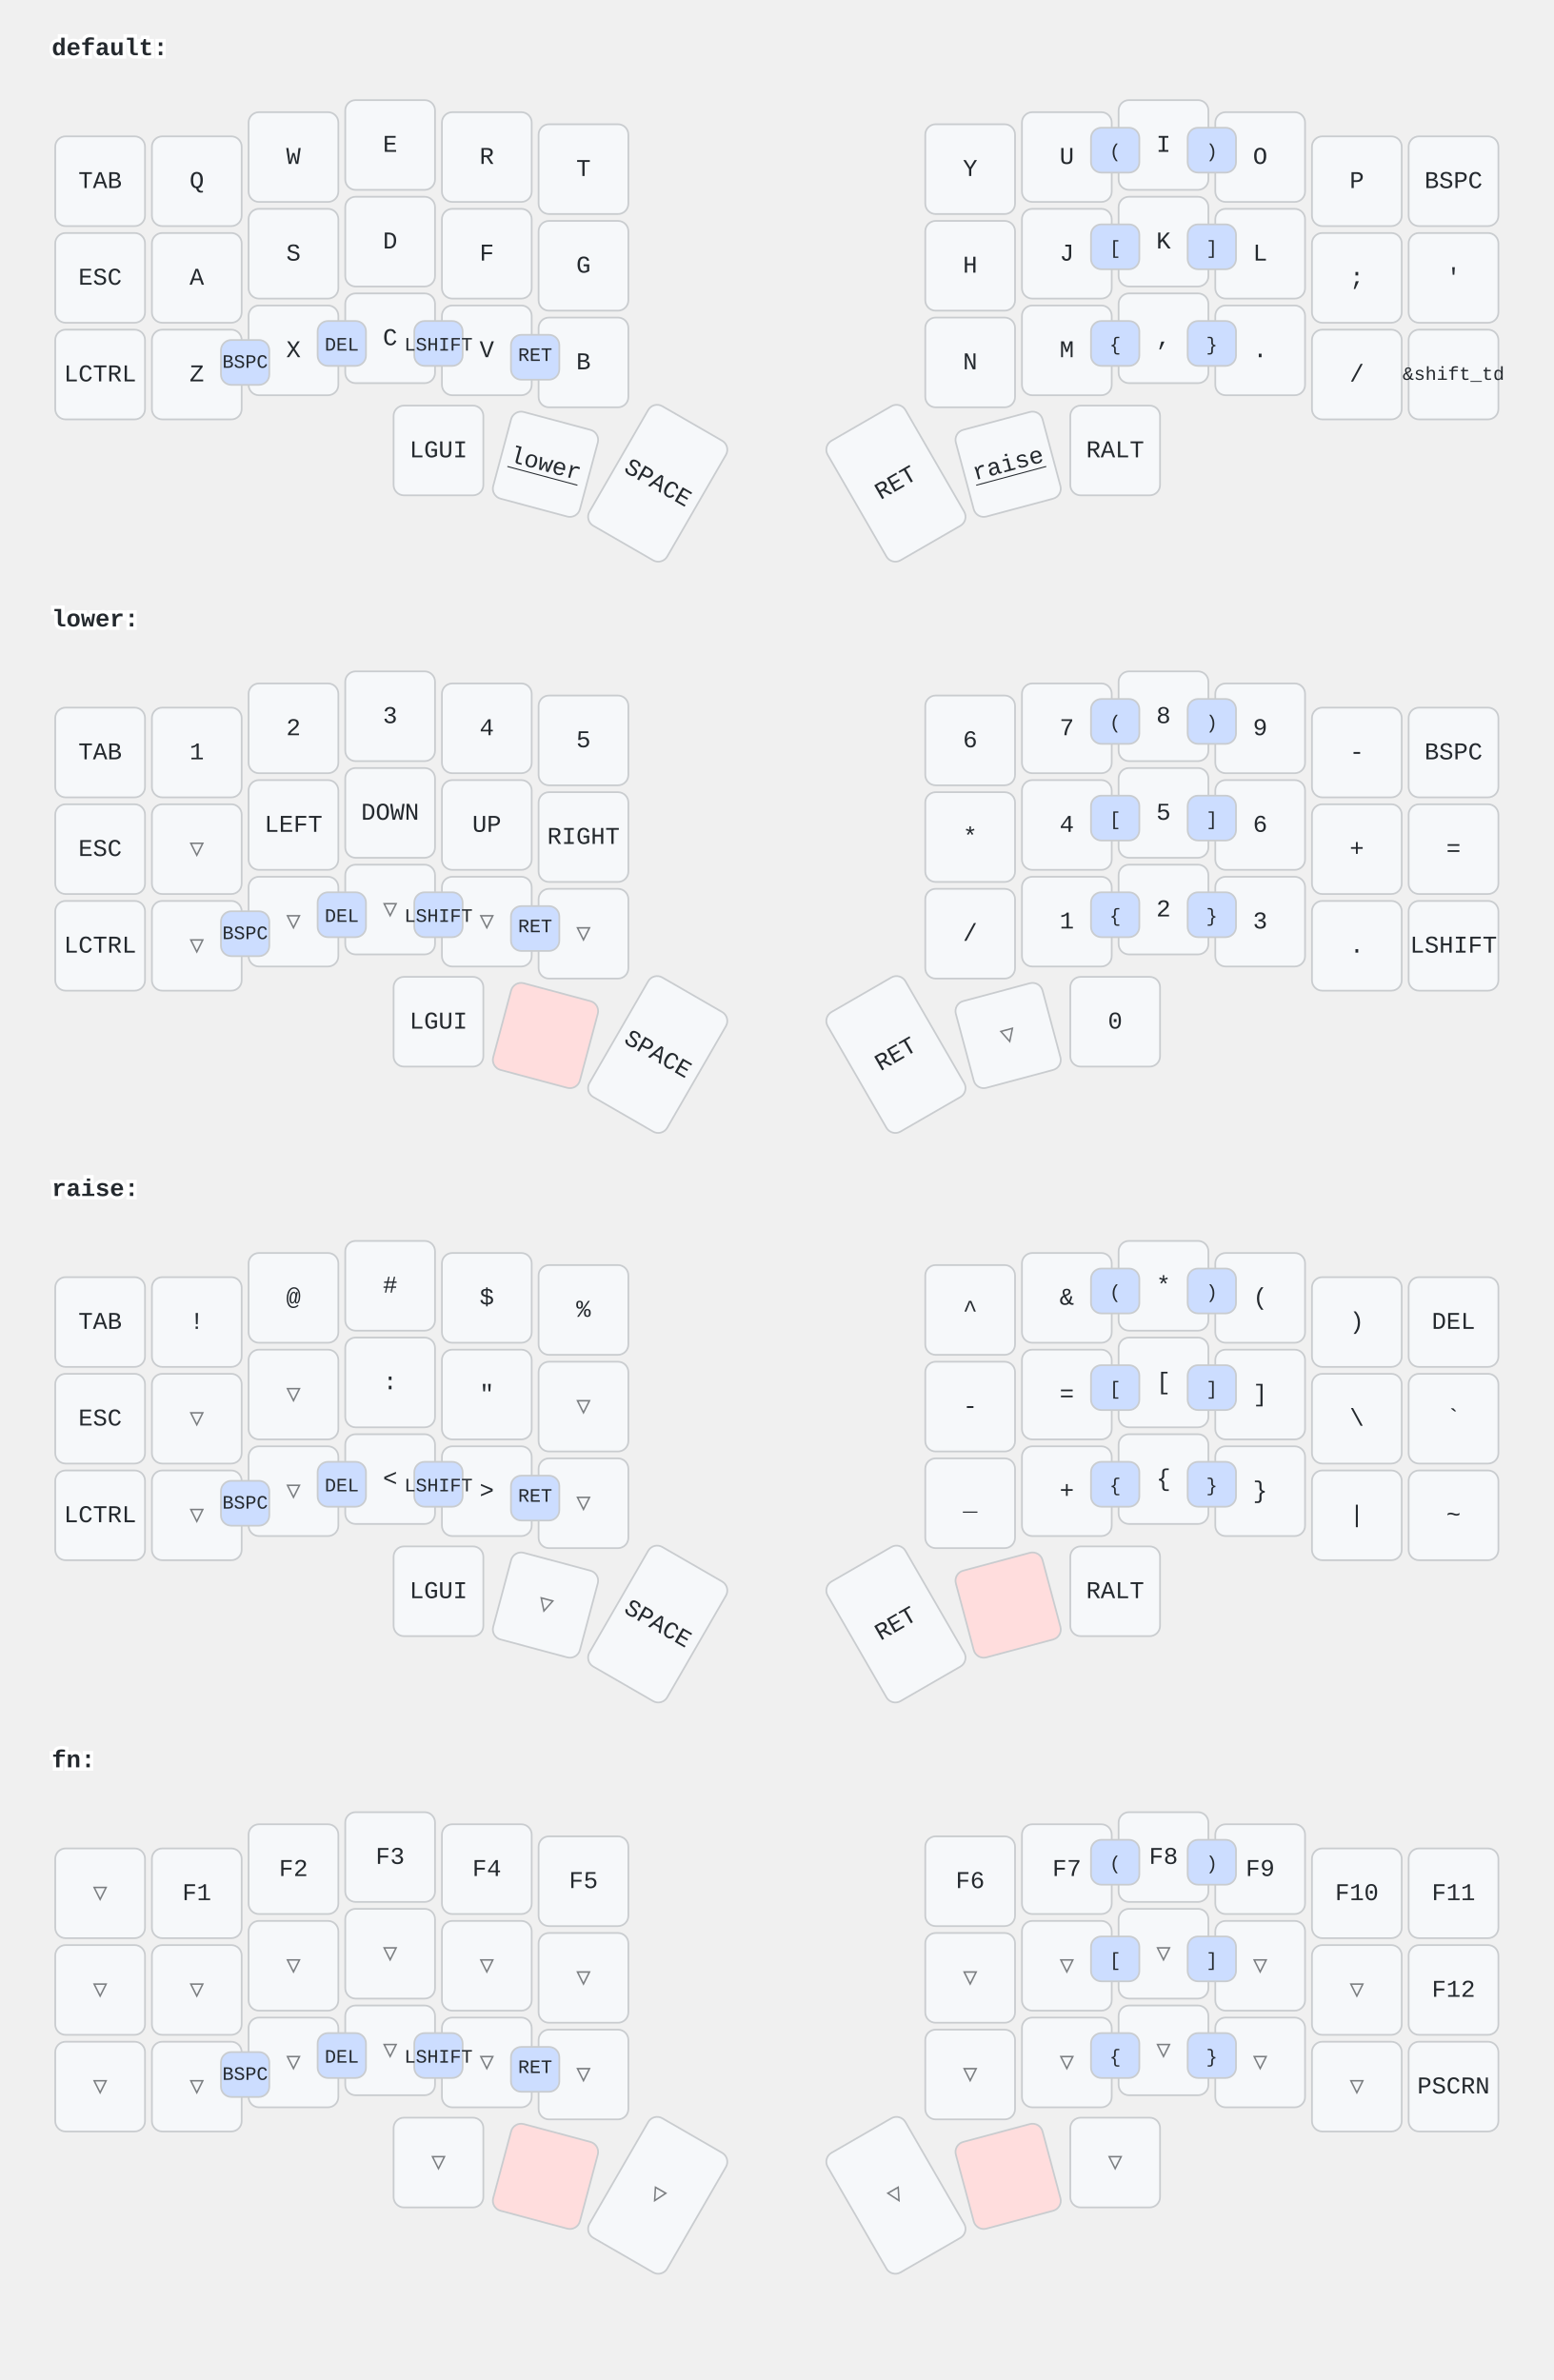
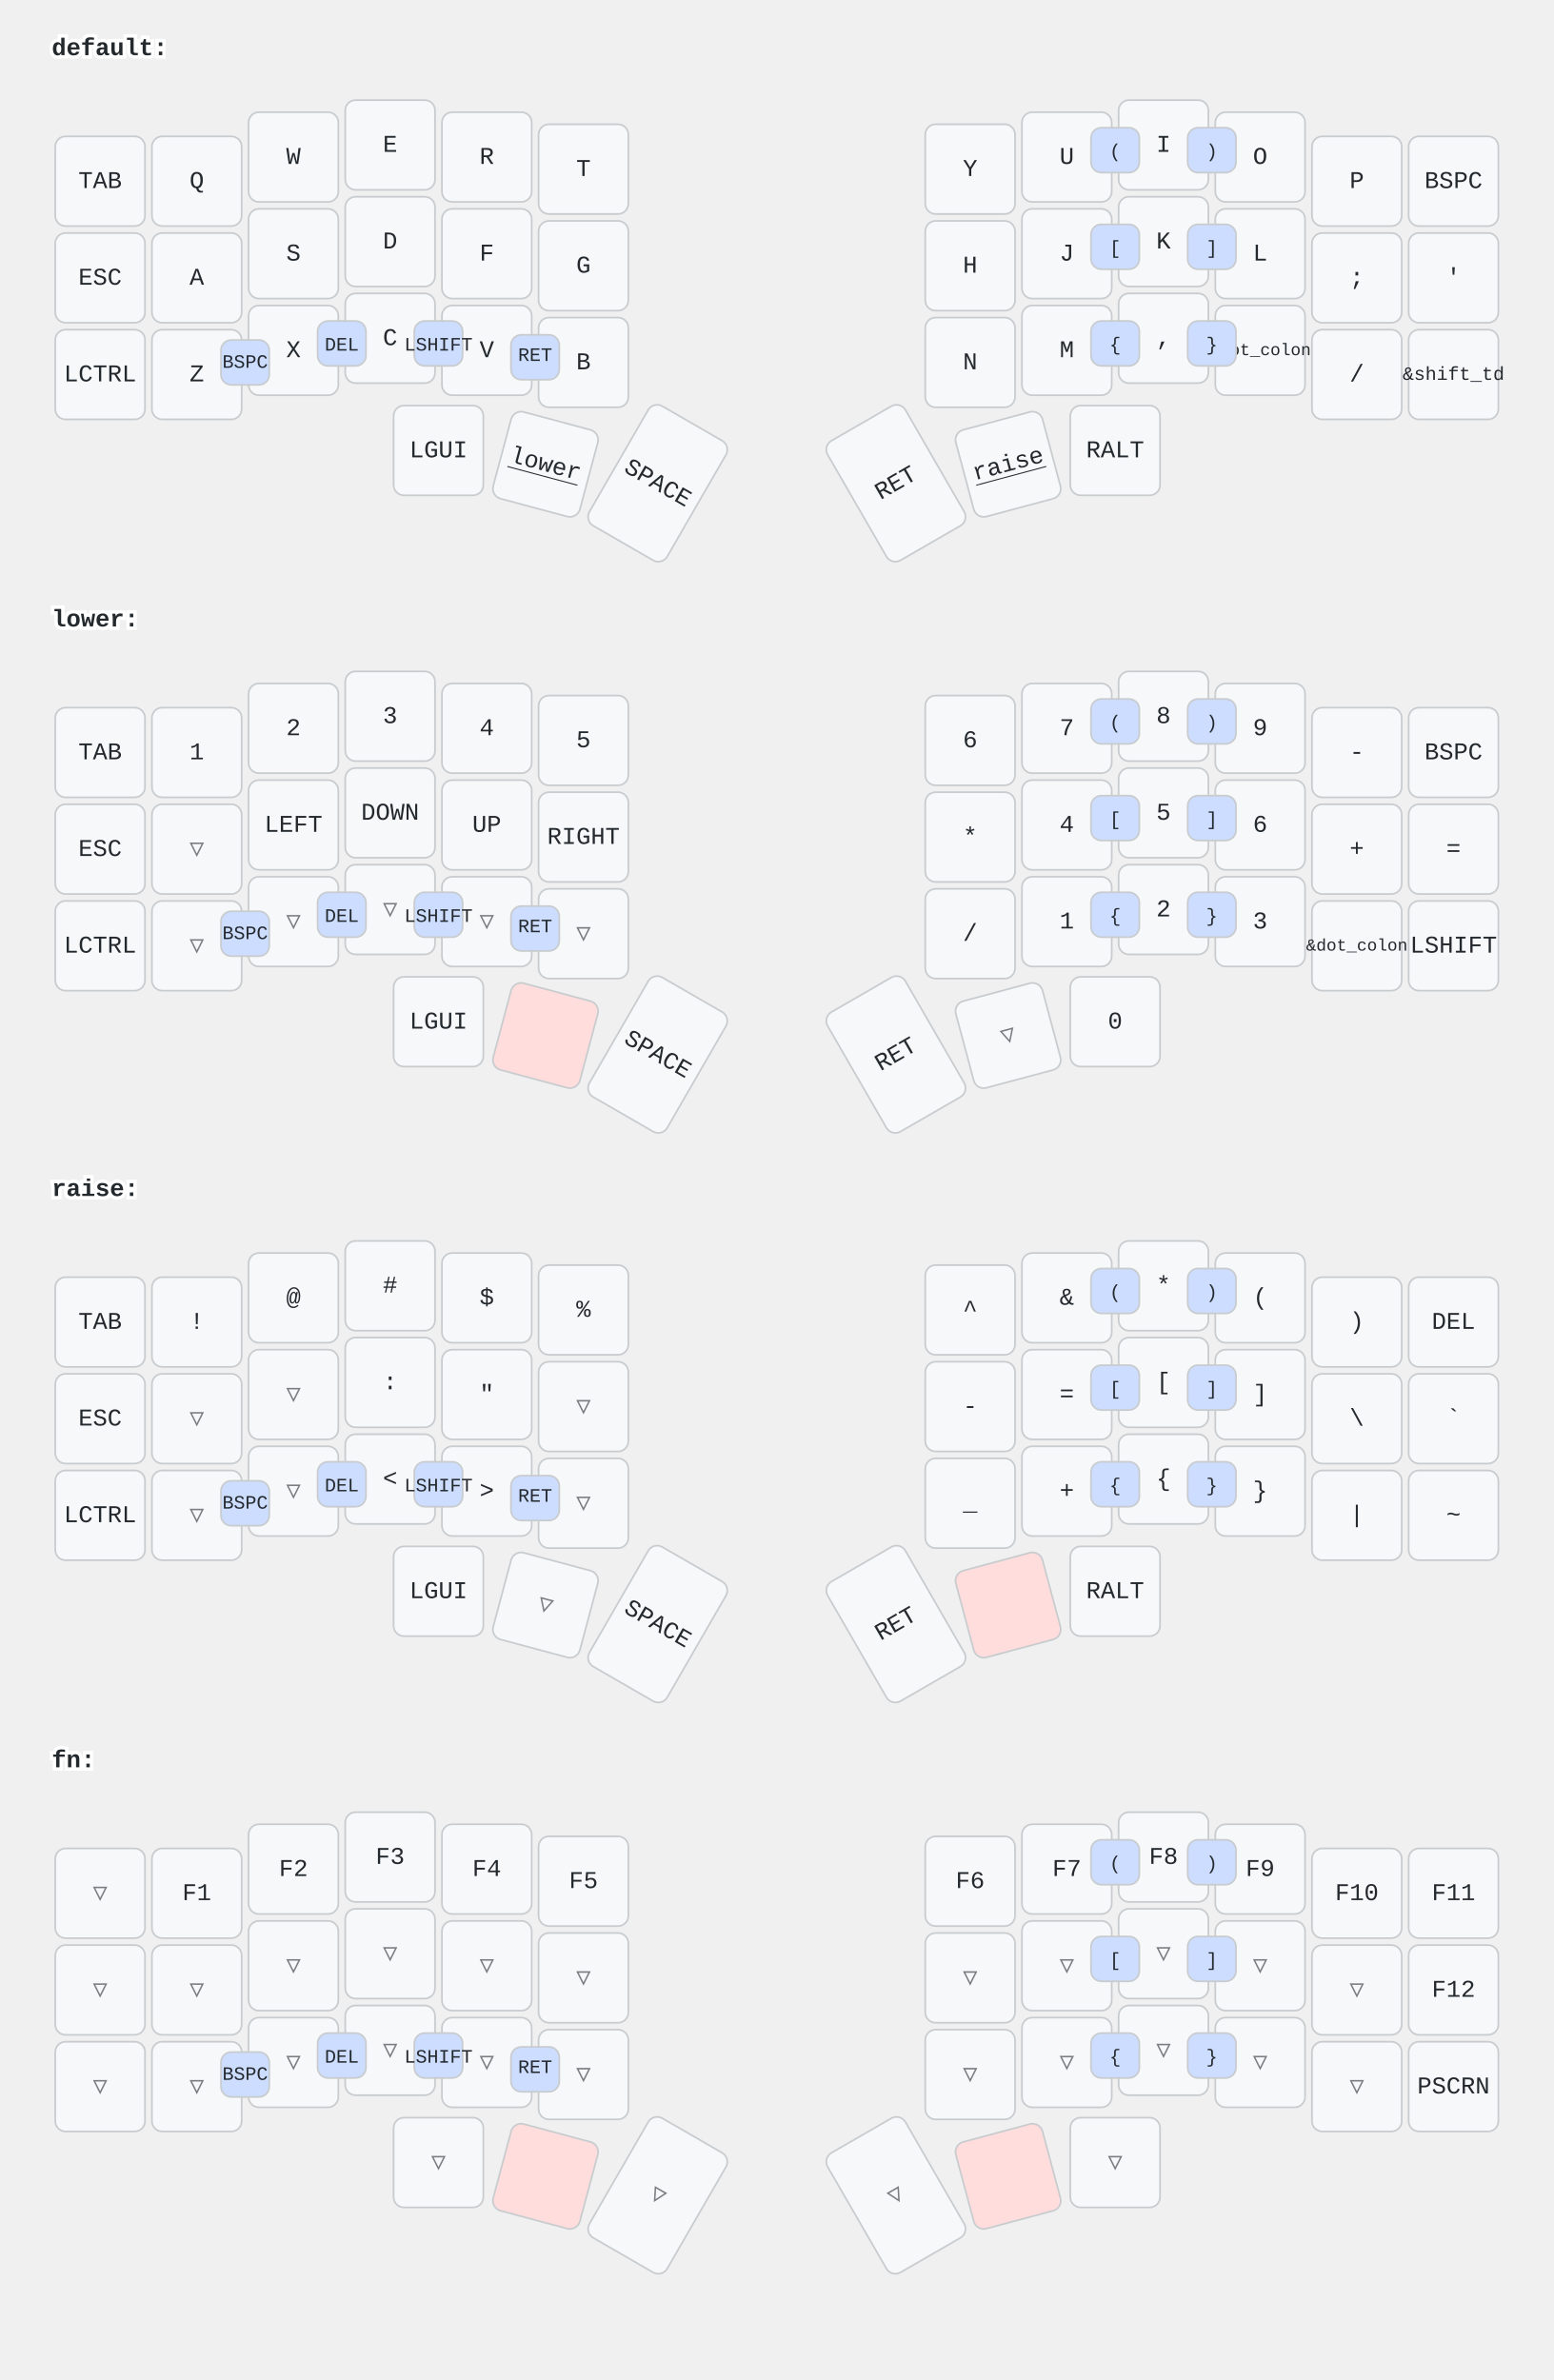
<svg xmlns="http://www.w3.org/2000/svg" width="900" height="1379" viewBox="0 0 900 1379" class="keymap">
  <style>/* inherit to force styles through use tags */
svg path {
    fill: inherit;
}

/* font and background color specifications */
svg.keymap {
    font-family: SFMono-Regular,Consolas,Liberation Mono,Menlo,monospace;
    font-size: 14px;
    font-kerning: normal;
    text-rendering: optimizeLegibility;
    fill: #24292e;
}

/* default key styling */
rect.key {
    fill: #f6f8fa;
}

rect.key, rect.combo {
    stroke: #c9cccf;
    stroke-width: 1;
}

/* default key side styling, only used is draw_key_sides is set */
rect.side {
    filter: brightness(90%);
}

/* color accent for combo boxes */
rect.combo, rect.combo-separate {
    fill: #cdf;
}

/* color accent for held keys */
rect.held, rect.combo.held {
    fill: #fdd;
}

/* color accent for ghost (optional) keys */
rect.ghost, rect.combo.ghost {
    stroke-dasharray: 4, 4;
    stroke-width: 2;
}

text {
    text-anchor: middle;
    dominant-baseline: middle;
}

/* styling for layer labels */
text.label {
    font-weight: bold;
    text-anchor: start;
    stroke: white;
    stroke-width: 4;
    paint-order: stroke;
}

/* styling for optional footer */
text.footer {
    text-anchor: end;
    dominant-baseline: auto;
    stroke: white;
    stroke-width: 4;
    paint-order: stroke;
}

/* styling for combo tap, and key non-tap label text */
text.combo, text.hold, text.shifted, text.left, text.right {
    font-size: 11px;
}

text.hold {
    text-anchor: middle;
    dominant-baseline: auto;
}

text.shifted {
    text-anchor: middle;
    dominant-baseline: hanging;
}

text.left {
    text-anchor: start;
}

text.right {
    text-anchor: end;
}

text.layer-activator {
    text-decoration: underline;
}

/* styling for hold/shifted label text in combo box */
text.combo.hold, text.combo.shifted, text.combo.left, text.combo.right {
    font-size: 8px;
}

/* lighter symbol for transparent keys */
text.trans {
    fill: #7b7e81;
}

/* styling for combo dendrons */
path.combo {
    stroke-width: 1;
    stroke: gray;
    fill: none;
}

/* Start Tabler Icons Cleanup */
/* cannot use height/width with glyphs */
.icon-tabler &gt; path {
    fill: inherit;
    stroke: inherit;
    stroke-width: 2;
}
/* hide tabler's default box */
.icon-tabler &gt; path[stroke="none"][fill="none"] {
    visibility: hidden;
}
/* End Tabler Icons Cleanup */
</style>
  <g transform="translate(30, 0)" class="layer-default">
    <text x="0" y="28" class="label" id="default">default:</text>
    <g transform="translate(0, 56)">
      <g transform="translate(28, 49)" class="key keypos-0">
        <rect rx="6" ry="6" x="-26" y="-26" width="52" height="52" class="key" />
        <text x="0" y="0" class="key tap">TAB</text>
      </g>
      <g transform="translate(84, 49)" class="key keypos-1">
        <rect rx="6" ry="6" x="-26" y="-26" width="52" height="52" class="key" />
        <text x="0" y="0" class="key tap">Q</text>
      </g>
      <g transform="translate(140, 35)" class="key keypos-2">
        <rect rx="6" ry="6" x="-26" y="-26" width="52" height="52" class="key" />
        <text x="0" y="0" class="key tap">W</text>
      </g>
      <g transform="translate(196, 28)" class="key keypos-3">
        <rect rx="6" ry="6" x="-26" y="-26" width="52" height="52" class="key" />
        <text x="0" y="0" class="key tap">E</text>
      </g>
      <g transform="translate(252, 35)" class="key keypos-4">
        <rect rx="6" ry="6" x="-26" y="-26" width="52" height="52" class="key" />
        <text x="0" y="0" class="key tap">R</text>
      </g>
      <g transform="translate(308, 42)" class="key keypos-5">
        <rect rx="6" ry="6" x="-26" y="-26" width="52" height="52" class="key" />
        <text x="0" y="0" class="key tap">T</text>
      </g>
      <g transform="translate(532, 42)" class="key keypos-6">
        <rect rx="6" ry="6" x="-26" y="-26" width="52" height="52" class="key" />
        <text x="0" y="0" class="key tap">Y</text>
      </g>
      <g transform="translate(588, 35)" class="key keypos-7">
        <rect rx="6" ry="6" x="-26" y="-26" width="52" height="52" class="key" />
        <text x="0" y="0" class="key tap">U</text>
      </g>
      <g transform="translate(644, 28)" class="key keypos-8">
        <rect rx="6" ry="6" x="-26" y="-26" width="52" height="52" class="key" />
        <text x="0" y="0" class="key tap">I</text>
      </g>
      <g transform="translate(700, 35)" class="key keypos-9">
        <rect rx="6" ry="6" x="-26" y="-26" width="52" height="52" class="key" />
        <text x="0" y="0" class="key tap">O</text>
      </g>
      <g transform="translate(756, 49)" class="key keypos-10">
        <rect rx="6" ry="6" x="-26" y="-26" width="52" height="52" class="key" />
        <text x="0" y="0" class="key tap">P</text>
      </g>
      <g transform="translate(812, 49)" class="key keypos-11">
        <rect rx="6" ry="6" x="-26" y="-26" width="52" height="52" class="key" />
        <text x="0" y="0" class="key tap">BSPC</text>
      </g>
      <g transform="translate(28, 105)" class="key keypos-12">
        <rect rx="6" ry="6" x="-26" y="-26" width="52" height="52" class="key" />
        <text x="0" y="0" class="key tap">ESC</text>
      </g>
      <g transform="translate(84, 105)" class="key keypos-13">
        <rect rx="6" ry="6" x="-26" y="-26" width="52" height="52" class="key" />
        <text x="0" y="0" class="key tap">A</text>
      </g>
      <g transform="translate(140, 91)" class="key keypos-14">
        <rect rx="6" ry="6" x="-26" y="-26" width="52" height="52" class="key" />
        <text x="0" y="0" class="key tap">S</text>
      </g>
      <g transform="translate(196, 84)" class="key keypos-15">
        <rect rx="6" ry="6" x="-26" y="-26" width="52" height="52" class="key" />
        <text x="0" y="0" class="key tap">D</text>
      </g>
      <g transform="translate(252, 91)" class="key keypos-16">
        <rect rx="6" ry="6" x="-26" y="-26" width="52" height="52" class="key" />
        <text x="0" y="0" class="key tap">F</text>
      </g>
      <g transform="translate(308, 98)" class="key keypos-17">
        <rect rx="6" ry="6" x="-26" y="-26" width="52" height="52" class="key" />
        <text x="0" y="0" class="key tap">G</text>
      </g>
      <g transform="translate(532, 98)" class="key keypos-18">
        <rect rx="6" ry="6" x="-26" y="-26" width="52" height="52" class="key" />
        <text x="0" y="0" class="key tap">H</text>
      </g>
      <g transform="translate(588, 91)" class="key keypos-19">
        <rect rx="6" ry="6" x="-26" y="-26" width="52" height="52" class="key" />
        <text x="0" y="0" class="key tap">J</text>
      </g>
      <g transform="translate(644, 84)" class="key keypos-20">
        <rect rx="6" ry="6" x="-26" y="-26" width="52" height="52" class="key" />
        <text x="0" y="0" class="key tap">K</text>
      </g>
      <g transform="translate(700, 91)" class="key keypos-21">
        <rect rx="6" ry="6" x="-26" y="-26" width="52" height="52" class="key" />
        <text x="0" y="0" class="key tap">L</text>
      </g>
      <g transform="translate(756, 105)" class="key keypos-22">
        <rect rx="6" ry="6" x="-26" y="-26" width="52" height="52" class="key" />
        <text x="0" y="0" class="key tap">;</text>
      </g>
      <g transform="translate(812, 105)" class="key keypos-23">
        <rect rx="6" ry="6" x="-26" y="-26" width="52" height="52" class="key" />
        <text x="0" y="0" class="key tap">'</text>
      </g>
      <g transform="translate(28, 161)" class="key keypos-24">
        <rect rx="6" ry="6" x="-26" y="-26" width="52" height="52" class="key" />
        <text x="0" y="0" class="key tap">LCTRL</text>
      </g>
      <g transform="translate(84, 161)" class="key keypos-25">
        <rect rx="6" ry="6" x="-26" y="-26" width="52" height="52" class="key" />
        <text x="0" y="0" class="key tap">Z</text>
      </g>
      <g transform="translate(140, 147)" class="key keypos-26">
        <rect rx="6" ry="6" x="-26" y="-26" width="52" height="52" class="key" />
        <text x="0" y="0" class="key tap">X</text>
      </g>
      <g transform="translate(196, 140)" class="key keypos-27">
        <rect rx="6" ry="6" x="-26" y="-26" width="52" height="52" class="key" />
        <text x="0" y="0" class="key tap">C</text>
      </g>
      <g transform="translate(252, 147)" class="key keypos-28">
        <rect rx="6" ry="6" x="-26" y="-26" width="52" height="52" class="key" />
        <text x="0" y="0" class="key tap">V</text>
      </g>
      <g transform="translate(308, 154)" class="key keypos-29">
        <rect rx="6" ry="6" x="-26" y="-26" width="52" height="52" class="key" />
        <text x="0" y="0" class="key tap">B</text>
      </g>
      <g transform="translate(532, 154)" class="key keypos-30">
        <rect rx="6" ry="6" x="-26" y="-26" width="52" height="52" class="key" />
        <text x="0" y="0" class="key tap">N</text>
      </g>
      <g transform="translate(588, 147)" class="key keypos-31">
        <rect rx="6" ry="6" x="-26" y="-26" width="52" height="52" class="key" />
        <text x="0" y="0" class="key tap">M</text>
      </g>
      <g transform="translate(644, 140)" class="key keypos-32">
        <rect rx="6" ry="6" x="-26" y="-26" width="52" height="52" class="key" />
        <text x="0" y="0" class="key tap">,</text>
      </g>
      <g transform="translate(700, 147)" class="key keypos-33">
        <rect rx="6" ry="6" x="-26" y="-26" width="52" height="52" class="key" />
-         <text x="0" y="0" class="key tap">.</text>
+         <text x="0" y="0" class="key tap">
+           <tspan style="font-size: 70%">&amp;dot_colon</tspan>
+         </text>
      </g>
      <g transform="translate(756, 161)" class="key keypos-34">
        <rect rx="6" ry="6" x="-26" y="-26" width="52" height="52" class="key" />
        <text x="0" y="0" class="key tap">/</text>
      </g>
      <g transform="translate(812, 161)" class="key keypos-35">
        <rect rx="6" ry="6" x="-26" y="-26" width="52" height="52" class="key" />
        <text x="0" y="0" class="key tap">
          <tspan style="font-size: 78%">&amp;shift_td</tspan>
        </text>
      </g>
      <g transform="translate(224, 205)" class="key keypos-36">
        <rect rx="6" ry="6" x="-26" y="-26" width="52" height="52" class="key" />
        <text x="0" y="0" class="key tap">LGUI</text>
      </g>
      <g transform="translate(286, 213) rotate(15.0)" class="key keypos-37">
        <rect rx="6" ry="6" x="-26" y="-26" width="52" height="52" class="key" />
        <a href="#lower">
          <text x="0" y="0" class="key tap layer-activator">lower</text>
        </a>
      </g>
      <g transform="translate(351, 224) rotate(30.0)" class="key keypos-38">
        <rect rx="6" ry="6" x="-26" y="-40" width="52" height="80" class="key" />
        <text x="0" y="0" class="key tap">SPACE</text>
      </g>
      <g transform="translate(489, 224) rotate(-30.0)" class="key keypos-39">
        <rect rx="6" ry="6" x="-26" y="-40" width="52" height="80" class="key" />
        <text x="0" y="0" class="key tap">RET</text>
      </g>
      <g transform="translate(554, 213) rotate(-15.0)" class="key keypos-40">
        <rect rx="6" ry="6" x="-26" y="-26" width="52" height="52" class="key" />
        <a href="#raise">
          <text x="0" y="0" class="key tap layer-activator">raise</text>
        </a>
      </g>
      <g transform="translate(616, 205)" class="key keypos-41">
        <rect rx="6" ry="6" x="-26" y="-26" width="52" height="52" class="key" />
        <text x="0" y="0" class="key tap">RALT</text>
      </g>
      <g class="combo combopos-0">
        <rect rx="6" ry="6" x="602" y="18" width="28" height="26" class="combo" />
        <text x="616" y="32" class="combo tap">(</text>
      </g>
      <g class="combo combopos-1">
        <rect rx="6" ry="6" x="658" y="18" width="28" height="26" class="combo" />
        <text x="672" y="32" class="combo tap">)</text>
      </g>
      <g class="combo combopos-2">
        <rect rx="6" ry="6" x="602" y="74" width="28" height="26" class="combo" />
        <text x="616" y="88" class="combo tap">[</text>
      </g>
      <g class="combo combopos-3">
        <rect rx="6" ry="6" x="658" y="74" width="28" height="26" class="combo" />
        <text x="672" y="88" class="combo tap">]</text>
      </g>
      <g class="combo combopos-4">
        <rect rx="6" ry="6" x="602" y="130" width="28" height="26" class="combo" />
        <text x="616" y="144" class="combo tap">{</text>
      </g>
      <g class="combo combopos-5">
        <rect rx="6" ry="6" x="658" y="130" width="28" height="26" class="combo" />
        <text x="672" y="144" class="combo tap">}</text>
      </g>
      <g class="combo combopos-6">
        <rect rx="6" ry="6" x="98" y="141" width="28" height="26" class="combo" />
        <text x="112" y="154" class="combo tap">BSPC</text>
      </g>
      <g class="combo combopos-7">
        <rect rx="6" ry="6" x="154" y="130" width="28" height="26" class="combo" />
        <text x="168" y="144" class="combo tap">DEL</text>
      </g>
      <g class="combo combopos-8">
        <rect rx="6" ry="6" x="210" y="130" width="28" height="26" class="combo" />
        <text x="224" y="144" class="combo tap">LSHIFT</text>
      </g>
      <g class="combo combopos-9">
        <rect rx="6" ry="6" x="266" y="138" width="28" height="26" class="combo" />
        <text x="280" y="150" class="combo tap">RET</text>
      </g>
    </g>
  </g>
  <g transform="translate(30, 331)" class="layer-lower">
    <text x="0" y="28" class="label" id="lower">lower:</text>
    <g transform="translate(0, 56)">
      <g transform="translate(28, 49)" class="key keypos-0">
        <rect rx="6" ry="6" x="-26" y="-26" width="52" height="52" class="key" />
        <text x="0" y="0" class="key tap">TAB</text>
      </g>
      <g transform="translate(84, 49)" class="key keypos-1">
        <rect rx="6" ry="6" x="-26" y="-26" width="52" height="52" class="key" />
        <text x="0" y="0" class="key tap">1</text>
      </g>
      <g transform="translate(140, 35)" class="key keypos-2">
        <rect rx="6" ry="6" x="-26" y="-26" width="52" height="52" class="key" />
        <text x="0" y="0" class="key tap">2</text>
      </g>
      <g transform="translate(196, 28)" class="key keypos-3">
        <rect rx="6" ry="6" x="-26" y="-26" width="52" height="52" class="key" />
        <text x="0" y="0" class="key tap">3</text>
      </g>
      <g transform="translate(252, 35)" class="key keypos-4">
        <rect rx="6" ry="6" x="-26" y="-26" width="52" height="52" class="key" />
        <text x="0" y="0" class="key tap">4</text>
      </g>
      <g transform="translate(308, 42)" class="key keypos-5">
        <rect rx="6" ry="6" x="-26" y="-26" width="52" height="52" class="key" />
        <text x="0" y="0" class="key tap">5</text>
      </g>
      <g transform="translate(532, 42)" class="key keypos-6">
        <rect rx="6" ry="6" x="-26" y="-26" width="52" height="52" class="key" />
        <text x="0" y="0" class="key tap">6</text>
      </g>
      <g transform="translate(588, 35)" class="key keypos-7">
        <rect rx="6" ry="6" x="-26" y="-26" width="52" height="52" class="key" />
        <text x="0" y="0" class="key tap">7</text>
      </g>
      <g transform="translate(644, 28)" class="key keypos-8">
        <rect rx="6" ry="6" x="-26" y="-26" width="52" height="52" class="key" />
        <text x="0" y="0" class="key tap">8</text>
      </g>
      <g transform="translate(700, 35)" class="key keypos-9">
        <rect rx="6" ry="6" x="-26" y="-26" width="52" height="52" class="key" />
        <text x="0" y="0" class="key tap">9</text>
      </g>
      <g transform="translate(756, 49)" class="key keypos-10">
        <rect rx="6" ry="6" x="-26" y="-26" width="52" height="52" class="key" />
        <text x="0" y="0" class="key tap">-</text>
      </g>
      <g transform="translate(812, 49)" class="key keypos-11">
        <rect rx="6" ry="6" x="-26" y="-26" width="52" height="52" class="key" />
        <text x="0" y="0" class="key tap">BSPC</text>
      </g>
      <g transform="translate(28, 105)" class="key keypos-12">
        <rect rx="6" ry="6" x="-26" y="-26" width="52" height="52" class="key" />
        <text x="0" y="0" class="key tap">ESC</text>
      </g>
      <g transform="translate(84, 105)" class="key trans keypos-13">
        <rect rx="6" ry="6" x="-26" y="-26" width="52" height="52" class="key trans" />
        <text x="0" y="0" class="key trans tap">▽</text>
      </g>
      <g transform="translate(140, 91)" class="key keypos-14">
        <rect rx="6" ry="6" x="-26" y="-26" width="52" height="52" class="key" />
        <text x="0" y="0" class="key tap">LEFT</text>
      </g>
      <g transform="translate(196, 84)" class="key keypos-15">
        <rect rx="6" ry="6" x="-26" y="-26" width="52" height="52" class="key" />
        <text x="0" y="0" class="key tap">DOWN</text>
      </g>
      <g transform="translate(252, 91)" class="key keypos-16">
        <rect rx="6" ry="6" x="-26" y="-26" width="52" height="52" class="key" />
        <text x="0" y="0" class="key tap">UP</text>
      </g>
      <g transform="translate(308, 98)" class="key keypos-17">
        <rect rx="6" ry="6" x="-26" y="-26" width="52" height="52" class="key" />
        <text x="0" y="0" class="key tap">RIGHT</text>
      </g>
      <g transform="translate(532, 98)" class="key keypos-18">
        <rect rx="6" ry="6" x="-26" y="-26" width="52" height="52" class="key" />
        <text x="0" y="0" class="key tap">*</text>
      </g>
      <g transform="translate(588, 91)" class="key keypos-19">
        <rect rx="6" ry="6" x="-26" y="-26" width="52" height="52" class="key" />
        <text x="0" y="0" class="key tap">4</text>
      </g>
      <g transform="translate(644, 84)" class="key keypos-20">
        <rect rx="6" ry="6" x="-26" y="-26" width="52" height="52" class="key" />
        <text x="0" y="0" class="key tap">5</text>
      </g>
      <g transform="translate(700, 91)" class="key keypos-21">
        <rect rx="6" ry="6" x="-26" y="-26" width="52" height="52" class="key" />
        <text x="0" y="0" class="key tap">6</text>
      </g>
      <g transform="translate(756, 105)" class="key keypos-22">
        <rect rx="6" ry="6" x="-26" y="-26" width="52" height="52" class="key" />
        <text x="0" y="0" class="key tap">+</text>
      </g>
      <g transform="translate(812, 105)" class="key keypos-23">
        <rect rx="6" ry="6" x="-26" y="-26" width="52" height="52" class="key" />
        <text x="0" y="0" class="key tap">=</text>
      </g>
      <g transform="translate(28, 161)" class="key keypos-24">
        <rect rx="6" ry="6" x="-26" y="-26" width="52" height="52" class="key" />
        <text x="0" y="0" class="key tap">LCTRL</text>
      </g>
      <g transform="translate(84, 161)" class="key trans keypos-25">
        <rect rx="6" ry="6" x="-26" y="-26" width="52" height="52" class="key trans" />
        <text x="0" y="0" class="key trans tap">▽</text>
      </g>
      <g transform="translate(140, 147)" class="key trans keypos-26">
        <rect rx="6" ry="6" x="-26" y="-26" width="52" height="52" class="key trans" />
        <text x="0" y="0" class="key trans tap">▽</text>
      </g>
      <g transform="translate(196, 140)" class="key trans keypos-27">
        <rect rx="6" ry="6" x="-26" y="-26" width="52" height="52" class="key trans" />
        <text x="0" y="0" class="key trans tap">▽</text>
      </g>
      <g transform="translate(252, 147)" class="key trans keypos-28">
        <rect rx="6" ry="6" x="-26" y="-26" width="52" height="52" class="key trans" />
        <text x="0" y="0" class="key trans tap">▽</text>
      </g>
      <g transform="translate(308, 154)" class="key trans keypos-29">
        <rect rx="6" ry="6" x="-26" y="-26" width="52" height="52" class="key trans" />
        <text x="0" y="0" class="key trans tap">▽</text>
      </g>
      <g transform="translate(532, 154)" class="key keypos-30">
        <rect rx="6" ry="6" x="-26" y="-26" width="52" height="52" class="key" />
        <text x="0" y="0" class="key tap">/</text>
      </g>
      <g transform="translate(588, 147)" class="key keypos-31">
        <rect rx="6" ry="6" x="-26" y="-26" width="52" height="52" class="key" />
        <text x="0" y="0" class="key tap">1</text>
      </g>
      <g transform="translate(644, 140)" class="key keypos-32">
        <rect rx="6" ry="6" x="-26" y="-26" width="52" height="52" class="key" />
        <text x="0" y="0" class="key tap">2</text>
      </g>
      <g transform="translate(700, 147)" class="key keypos-33">
        <rect rx="6" ry="6" x="-26" y="-26" width="52" height="52" class="key" />
        <text x="0" y="0" class="key tap">3</text>
      </g>
      <g transform="translate(756, 161)" class="key keypos-34">
        <rect rx="6" ry="6" x="-26" y="-26" width="52" height="52" class="key" />
-         <text x="0" y="0" class="key tap">.</text>
+         <text x="0" y="0" class="key tap">
+           <tspan style="font-size: 70%">&amp;dot_colon</tspan>
+         </text>
      </g>
      <g transform="translate(812, 161)" class="key keypos-35">
        <rect rx="6" ry="6" x="-26" y="-26" width="52" height="52" class="key" />
        <text x="0" y="0" class="key tap">LSHIFT</text>
      </g>
      <g transform="translate(224, 205)" class="key keypos-36">
        <rect rx="6" ry="6" x="-26" y="-26" width="52" height="52" class="key" />
        <text x="0" y="0" class="key tap">LGUI</text>
      </g>
      <g transform="translate(286, 213) rotate(15.0)" class="key held keypos-37">
        <rect rx="6" ry="6" x="-26" y="-26" width="52" height="52" class="key held" />
      </g>
      <g transform="translate(351, 224) rotate(30.0)" class="key keypos-38">
        <rect rx="6" ry="6" x="-26" y="-40" width="52" height="80" class="key" />
        <text x="0" y="0" class="key tap">SPACE</text>
      </g>
      <g transform="translate(489, 224) rotate(-30.0)" class="key keypos-39">
        <rect rx="6" ry="6" x="-26" y="-40" width="52" height="80" class="key" />
        <text x="0" y="0" class="key tap">RET</text>
      </g>
      <g transform="translate(554, 213) rotate(-15.0)" class="key trans keypos-40">
        <rect rx="6" ry="6" x="-26" y="-26" width="52" height="52" class="key trans" />
        <text x="0" y="0" class="key trans tap">▽</text>
      </g>
      <g transform="translate(616, 205)" class="key keypos-41">
        <rect rx="6" ry="6" x="-26" y="-26" width="52" height="52" class="key" />
        <text x="0" y="0" class="key tap">0</text>
      </g>
      <g class="combo combopos-0">
        <rect rx="6" ry="6" x="602" y="18" width="28" height="26" class="combo" />
        <text x="616" y="32" class="combo tap">(</text>
      </g>
      <g class="combo combopos-1">
        <rect rx="6" ry="6" x="658" y="18" width="28" height="26" class="combo" />
        <text x="672" y="32" class="combo tap">)</text>
      </g>
      <g class="combo combopos-2">
        <rect rx="6" ry="6" x="602" y="74" width="28" height="26" class="combo" />
        <text x="616" y="88" class="combo tap">[</text>
      </g>
      <g class="combo combopos-3">
        <rect rx="6" ry="6" x="658" y="74" width="28" height="26" class="combo" />
        <text x="672" y="88" class="combo tap">]</text>
      </g>
      <g class="combo combopos-4">
        <rect rx="6" ry="6" x="602" y="130" width="28" height="26" class="combo" />
        <text x="616" y="144" class="combo tap">{</text>
      </g>
      <g class="combo combopos-5">
        <rect rx="6" ry="6" x="658" y="130" width="28" height="26" class="combo" />
        <text x="672" y="144" class="combo tap">}</text>
      </g>
      <g class="combo combopos-6">
        <rect rx="6" ry="6" x="98" y="141" width="28" height="26" class="combo" />
        <text x="112" y="154" class="combo tap">BSPC</text>
      </g>
      <g class="combo combopos-7">
        <rect rx="6" ry="6" x="154" y="130" width="28" height="26" class="combo" />
        <text x="168" y="144" class="combo tap">DEL</text>
      </g>
      <g class="combo combopos-8">
        <rect rx="6" ry="6" x="210" y="130" width="28" height="26" class="combo" />
        <text x="224" y="144" class="combo tap">LSHIFT</text>
      </g>
      <g class="combo combopos-9">
        <rect rx="6" ry="6" x="266" y="138" width="28" height="26" class="combo" />
        <text x="280" y="150" class="combo tap">RET</text>
      </g>
    </g>
  </g>
  <g transform="translate(30, 661)" class="layer-raise">
    <text x="0" y="28" class="label" id="raise">raise:</text>
    <g transform="translate(0, 56)">
      <g transform="translate(28, 49)" class="key keypos-0">
        <rect rx="6" ry="6" x="-26" y="-26" width="52" height="52" class="key" />
        <text x="0" y="0" class="key tap">TAB</text>
      </g>
      <g transform="translate(84, 49)" class="key keypos-1">
        <rect rx="6" ry="6" x="-26" y="-26" width="52" height="52" class="key" />
        <text x="0" y="0" class="key tap">!</text>
      </g>
      <g transform="translate(140, 35)" class="key keypos-2">
        <rect rx="6" ry="6" x="-26" y="-26" width="52" height="52" class="key" />
        <text x="0" y="0" class="key tap">@</text>
      </g>
      <g transform="translate(196, 28)" class="key keypos-3">
        <rect rx="6" ry="6" x="-26" y="-26" width="52" height="52" class="key" />
        <text x="0" y="0" class="key tap">#</text>
      </g>
      <g transform="translate(252, 35)" class="key keypos-4">
        <rect rx="6" ry="6" x="-26" y="-26" width="52" height="52" class="key" />
        <text x="0" y="0" class="key tap">$</text>
      </g>
      <g transform="translate(308, 42)" class="key keypos-5">
        <rect rx="6" ry="6" x="-26" y="-26" width="52" height="52" class="key" />
        <text x="0" y="0" class="key tap">%</text>
      </g>
      <g transform="translate(532, 42)" class="key keypos-6">
        <rect rx="6" ry="6" x="-26" y="-26" width="52" height="52" class="key" />
        <text x="0" y="0" class="key tap">^</text>
      </g>
      <g transform="translate(588, 35)" class="key keypos-7">
        <rect rx="6" ry="6" x="-26" y="-26" width="52" height="52" class="key" />
        <text x="0" y="0" class="key tap">&amp;</text>
      </g>
      <g transform="translate(644, 28)" class="key keypos-8">
        <rect rx="6" ry="6" x="-26" y="-26" width="52" height="52" class="key" />
        <text x="0" y="0" class="key tap">*</text>
      </g>
      <g transform="translate(700, 35)" class="key keypos-9">
        <rect rx="6" ry="6" x="-26" y="-26" width="52" height="52" class="key" />
        <text x="0" y="0" class="key tap">(</text>
      </g>
      <g transform="translate(756, 49)" class="key keypos-10">
        <rect rx="6" ry="6" x="-26" y="-26" width="52" height="52" class="key" />
        <text x="0" y="0" class="key tap">)</text>
      </g>
      <g transform="translate(812, 49)" class="key keypos-11">
        <rect rx="6" ry="6" x="-26" y="-26" width="52" height="52" class="key" />
        <text x="0" y="0" class="key tap">DEL</text>
      </g>
      <g transform="translate(28, 105)" class="key keypos-12">
        <rect rx="6" ry="6" x="-26" y="-26" width="52" height="52" class="key" />
        <text x="0" y="0" class="key tap">ESC</text>
      </g>
      <g transform="translate(84, 105)" class="key trans keypos-13">
        <rect rx="6" ry="6" x="-26" y="-26" width="52" height="52" class="key trans" />
        <text x="0" y="0" class="key trans tap">▽</text>
      </g>
      <g transform="translate(140, 91)" class="key trans keypos-14">
        <rect rx="6" ry="6" x="-26" y="-26" width="52" height="52" class="key trans" />
        <text x="0" y="0" class="key trans tap">▽</text>
      </g>
      <g transform="translate(196, 84)" class="key keypos-15">
        <rect rx="6" ry="6" x="-26" y="-26" width="52" height="52" class="key" />
        <text x="0" y="0" class="key tap">:</text>
      </g>
      <g transform="translate(252, 91)" class="key keypos-16">
        <rect rx="6" ry="6" x="-26" y="-26" width="52" height="52" class="key" />
        <text x="0" y="0" class="key tap">"</text>
      </g>
      <g transform="translate(308, 98)" class="key trans keypos-17">
        <rect rx="6" ry="6" x="-26" y="-26" width="52" height="52" class="key trans" />
        <text x="0" y="0" class="key trans tap">▽</text>
      </g>
      <g transform="translate(532, 98)" class="key keypos-18">
        <rect rx="6" ry="6" x="-26" y="-26" width="52" height="52" class="key" />
        <text x="0" y="0" class="key tap">-</text>
      </g>
      <g transform="translate(588, 91)" class="key keypos-19">
        <rect rx="6" ry="6" x="-26" y="-26" width="52" height="52" class="key" />
        <text x="0" y="0" class="key tap">=</text>
      </g>
      <g transform="translate(644, 84)" class="key keypos-20">
        <rect rx="6" ry="6" x="-26" y="-26" width="52" height="52" class="key" />
        <text x="0" y="0" class="key tap">[</text>
      </g>
      <g transform="translate(700, 91)" class="key keypos-21">
        <rect rx="6" ry="6" x="-26" y="-26" width="52" height="52" class="key" />
        <text x="0" y="0" class="key tap">]</text>
      </g>
      <g transform="translate(756, 105)" class="key keypos-22">
        <rect rx="6" ry="6" x="-26" y="-26" width="52" height="52" class="key" />
        <text x="0" y="0" class="key tap">\</text>
      </g>
      <g transform="translate(812, 105)" class="key keypos-23">
        <rect rx="6" ry="6" x="-26" y="-26" width="52" height="52" class="key" />
        <text x="0" y="0" class="key tap">`</text>
      </g>
      <g transform="translate(28, 161)" class="key keypos-24">
        <rect rx="6" ry="6" x="-26" y="-26" width="52" height="52" class="key" />
        <text x="0" y="0" class="key tap">LCTRL</text>
      </g>
      <g transform="translate(84, 161)" class="key trans keypos-25">
        <rect rx="6" ry="6" x="-26" y="-26" width="52" height="52" class="key trans" />
        <text x="0" y="0" class="key trans tap">▽</text>
      </g>
      <g transform="translate(140, 147)" class="key trans keypos-26">
        <rect rx="6" ry="6" x="-26" y="-26" width="52" height="52" class="key trans" />
        <text x="0" y="0" class="key trans tap">▽</text>
      </g>
      <g transform="translate(196, 140)" class="key keypos-27">
        <rect rx="6" ry="6" x="-26" y="-26" width="52" height="52" class="key" />
        <text x="0" y="0" class="key tap">&lt;</text>
      </g>
      <g transform="translate(252, 147)" class="key keypos-28">
        <rect rx="6" ry="6" x="-26" y="-26" width="52" height="52" class="key" />
        <text x="0" y="0" class="key tap">&gt;</text>
      </g>
      <g transform="translate(308, 154)" class="key trans keypos-29">
        <rect rx="6" ry="6" x="-26" y="-26" width="52" height="52" class="key trans" />
        <text x="0" y="0" class="key trans tap">▽</text>
      </g>
      <g transform="translate(532, 154)" class="key keypos-30">
        <rect rx="6" ry="6" x="-26" y="-26" width="52" height="52" class="key" />
        <text x="0" y="0" class="key tap">_</text>
      </g>
      <g transform="translate(588, 147)" class="key keypos-31">
        <rect rx="6" ry="6" x="-26" y="-26" width="52" height="52" class="key" />
        <text x="0" y="0" class="key tap">+</text>
      </g>
      <g transform="translate(644, 140)" class="key keypos-32">
        <rect rx="6" ry="6" x="-26" y="-26" width="52" height="52" class="key" />
        <text x="0" y="0" class="key tap">{</text>
      </g>
      <g transform="translate(700, 147)" class="key keypos-33">
        <rect rx="6" ry="6" x="-26" y="-26" width="52" height="52" class="key" />
        <text x="0" y="0" class="key tap">}</text>
      </g>
      <g transform="translate(756, 161)" class="key keypos-34">
        <rect rx="6" ry="6" x="-26" y="-26" width="52" height="52" class="key" />
        <text x="0" y="0" class="key tap">|</text>
      </g>
      <g transform="translate(812, 161)" class="key keypos-35">
        <rect rx="6" ry="6" x="-26" y="-26" width="52" height="52" class="key" />
        <text x="0" y="0" class="key tap">~</text>
      </g>
      <g transform="translate(224, 205)" class="key keypos-36">
        <rect rx="6" ry="6" x="-26" y="-26" width="52" height="52" class="key" />
        <text x="0" y="0" class="key tap">LGUI</text>
      </g>
      <g transform="translate(286, 213) rotate(15.0)" class="key trans keypos-37">
        <rect rx="6" ry="6" x="-26" y="-26" width="52" height="52" class="key trans" />
        <text x="0" y="0" class="key trans tap">▽</text>
      </g>
      <g transform="translate(351, 224) rotate(30.0)" class="key keypos-38">
        <rect rx="6" ry="6" x="-26" y="-40" width="52" height="80" class="key" />
        <text x="0" y="0" class="key tap">SPACE</text>
      </g>
      <g transform="translate(489, 224) rotate(-30.0)" class="key keypos-39">
        <rect rx="6" ry="6" x="-26" y="-40" width="52" height="80" class="key" />
        <text x="0" y="0" class="key tap">RET</text>
      </g>
      <g transform="translate(554, 213) rotate(-15.0)" class="key held keypos-40">
        <rect rx="6" ry="6" x="-26" y="-26" width="52" height="52" class="key held" />
      </g>
      <g transform="translate(616, 205)" class="key keypos-41">
        <rect rx="6" ry="6" x="-26" y="-26" width="52" height="52" class="key" />
        <text x="0" y="0" class="key tap">RALT</text>
      </g>
      <g class="combo combopos-0">
        <rect rx="6" ry="6" x="602" y="18" width="28" height="26" class="combo" />
        <text x="616" y="32" class="combo tap">(</text>
      </g>
      <g class="combo combopos-1">
        <rect rx="6" ry="6" x="658" y="18" width="28" height="26" class="combo" />
        <text x="672" y="32" class="combo tap">)</text>
      </g>
      <g class="combo combopos-2">
        <rect rx="6" ry="6" x="602" y="74" width="28" height="26" class="combo" />
        <text x="616" y="88" class="combo tap">[</text>
      </g>
      <g class="combo combopos-3">
        <rect rx="6" ry="6" x="658" y="74" width="28" height="26" class="combo" />
        <text x="672" y="88" class="combo tap">]</text>
      </g>
      <g class="combo combopos-4">
        <rect rx="6" ry="6" x="602" y="130" width="28" height="26" class="combo" />
        <text x="616" y="144" class="combo tap">{</text>
      </g>
      <g class="combo combopos-5">
        <rect rx="6" ry="6" x="658" y="130" width="28" height="26" class="combo" />
        <text x="672" y="144" class="combo tap">}</text>
      </g>
      <g class="combo combopos-6">
        <rect rx="6" ry="6" x="98" y="141" width="28" height="26" class="combo" />
        <text x="112" y="154" class="combo tap">BSPC</text>
      </g>
      <g class="combo combopos-7">
        <rect rx="6" ry="6" x="154" y="130" width="28" height="26" class="combo" />
        <text x="168" y="144" class="combo tap">DEL</text>
      </g>
      <g class="combo combopos-8">
        <rect rx="6" ry="6" x="210" y="130" width="28" height="26" class="combo" />
        <text x="224" y="144" class="combo tap">LSHIFT</text>
      </g>
      <g class="combo combopos-9">
        <rect rx="6" ry="6" x="266" y="138" width="28" height="26" class="combo" />
        <text x="280" y="150" class="combo tap">RET</text>
      </g>
    </g>
  </g>
  <g transform="translate(30, 992)" class="layer-fn">
    <text x="0" y="28" class="label" id="fn">fn:</text>
    <g transform="translate(0, 56)">
      <g transform="translate(28, 49)" class="key trans keypos-0">
        <rect rx="6" ry="6" x="-26" y="-26" width="52" height="52" class="key trans" />
        <text x="0" y="0" class="key trans tap">▽</text>
      </g>
      <g transform="translate(84, 49)" class="key keypos-1">
        <rect rx="6" ry="6" x="-26" y="-26" width="52" height="52" class="key" />
        <text x="0" y="0" class="key tap">F1</text>
      </g>
      <g transform="translate(140, 35)" class="key keypos-2">
        <rect rx="6" ry="6" x="-26" y="-26" width="52" height="52" class="key" />
        <text x="0" y="0" class="key tap">F2</text>
      </g>
      <g transform="translate(196, 28)" class="key keypos-3">
        <rect rx="6" ry="6" x="-26" y="-26" width="52" height="52" class="key" />
        <text x="0" y="0" class="key tap">F3</text>
      </g>
      <g transform="translate(252, 35)" class="key keypos-4">
        <rect rx="6" ry="6" x="-26" y="-26" width="52" height="52" class="key" />
        <text x="0" y="0" class="key tap">F4</text>
      </g>
      <g transform="translate(308, 42)" class="key keypos-5">
        <rect rx="6" ry="6" x="-26" y="-26" width="52" height="52" class="key" />
        <text x="0" y="0" class="key tap">F5</text>
      </g>
      <g transform="translate(532, 42)" class="key keypos-6">
        <rect rx="6" ry="6" x="-26" y="-26" width="52" height="52" class="key" />
        <text x="0" y="0" class="key tap">F6</text>
      </g>
      <g transform="translate(588, 35)" class="key keypos-7">
        <rect rx="6" ry="6" x="-26" y="-26" width="52" height="52" class="key" />
        <text x="0" y="0" class="key tap">F7</text>
      </g>
      <g transform="translate(644, 28)" class="key keypos-8">
        <rect rx="6" ry="6" x="-26" y="-26" width="52" height="52" class="key" />
        <text x="0" y="0" class="key tap">F8</text>
      </g>
      <g transform="translate(700, 35)" class="key keypos-9">
        <rect rx="6" ry="6" x="-26" y="-26" width="52" height="52" class="key" />
        <text x="0" y="0" class="key tap">F9</text>
      </g>
      <g transform="translate(756, 49)" class="key keypos-10">
        <rect rx="6" ry="6" x="-26" y="-26" width="52" height="52" class="key" />
        <text x="0" y="0" class="key tap">F10</text>
      </g>
      <g transform="translate(812, 49)" class="key keypos-11">
        <rect rx="6" ry="6" x="-26" y="-26" width="52" height="52" class="key" />
        <text x="0" y="0" class="key tap">F11</text>
      </g>
      <g transform="translate(28, 105)" class="key trans keypos-12">
        <rect rx="6" ry="6" x="-26" y="-26" width="52" height="52" class="key trans" />
        <text x="0" y="0" class="key trans tap">▽</text>
      </g>
      <g transform="translate(84, 105)" class="key trans keypos-13">
        <rect rx="6" ry="6" x="-26" y="-26" width="52" height="52" class="key trans" />
        <text x="0" y="0" class="key trans tap">▽</text>
      </g>
      <g transform="translate(140, 91)" class="key trans keypos-14">
        <rect rx="6" ry="6" x="-26" y="-26" width="52" height="52" class="key trans" />
        <text x="0" y="0" class="key trans tap">▽</text>
      </g>
      <g transform="translate(196, 84)" class="key trans keypos-15">
        <rect rx="6" ry="6" x="-26" y="-26" width="52" height="52" class="key trans" />
        <text x="0" y="0" class="key trans tap">▽</text>
      </g>
      <g transform="translate(252, 91)" class="key trans keypos-16">
        <rect rx="6" ry="6" x="-26" y="-26" width="52" height="52" class="key trans" />
        <text x="0" y="0" class="key trans tap">▽</text>
      </g>
      <g transform="translate(308, 98)" class="key trans keypos-17">
        <rect rx="6" ry="6" x="-26" y="-26" width="52" height="52" class="key trans" />
        <text x="0" y="0" class="key trans tap">▽</text>
      </g>
      <g transform="translate(532, 98)" class="key trans keypos-18">
        <rect rx="6" ry="6" x="-26" y="-26" width="52" height="52" class="key trans" />
        <text x="0" y="0" class="key trans tap">▽</text>
      </g>
      <g transform="translate(588, 91)" class="key trans keypos-19">
        <rect rx="6" ry="6" x="-26" y="-26" width="52" height="52" class="key trans" />
        <text x="0" y="0" class="key trans tap">▽</text>
      </g>
      <g transform="translate(644, 84)" class="key trans keypos-20">
        <rect rx="6" ry="6" x="-26" y="-26" width="52" height="52" class="key trans" />
        <text x="0" y="0" class="key trans tap">▽</text>
      </g>
      <g transform="translate(700, 91)" class="key trans keypos-21">
        <rect rx="6" ry="6" x="-26" y="-26" width="52" height="52" class="key trans" />
        <text x="0" y="0" class="key trans tap">▽</text>
      </g>
      <g transform="translate(756, 105)" class="key trans keypos-22">
        <rect rx="6" ry="6" x="-26" y="-26" width="52" height="52" class="key trans" />
        <text x="0" y="0" class="key trans tap">▽</text>
      </g>
      <g transform="translate(812, 105)" class="key keypos-23">
        <rect rx="6" ry="6" x="-26" y="-26" width="52" height="52" class="key" />
        <text x="0" y="0" class="key tap">F12</text>
      </g>
      <g transform="translate(28, 161)" class="key trans keypos-24">
        <rect rx="6" ry="6" x="-26" y="-26" width="52" height="52" class="key trans" />
        <text x="0" y="0" class="key trans tap">▽</text>
      </g>
      <g transform="translate(84, 161)" class="key trans keypos-25">
        <rect rx="6" ry="6" x="-26" y="-26" width="52" height="52" class="key trans" />
        <text x="0" y="0" class="key trans tap">▽</text>
      </g>
      <g transform="translate(140, 147)" class="key trans keypos-26">
        <rect rx="6" ry="6" x="-26" y="-26" width="52" height="52" class="key trans" />
        <text x="0" y="0" class="key trans tap">▽</text>
      </g>
      <g transform="translate(196, 140)" class="key trans keypos-27">
        <rect rx="6" ry="6" x="-26" y="-26" width="52" height="52" class="key trans" />
        <text x="0" y="0" class="key trans tap">▽</text>
      </g>
      <g transform="translate(252, 147)" class="key trans keypos-28">
        <rect rx="6" ry="6" x="-26" y="-26" width="52" height="52" class="key trans" />
        <text x="0" y="0" class="key trans tap">▽</text>
      </g>
      <g transform="translate(308, 154)" class="key trans keypos-29">
        <rect rx="6" ry="6" x="-26" y="-26" width="52" height="52" class="key trans" />
        <text x="0" y="0" class="key trans tap">▽</text>
      </g>
      <g transform="translate(532, 154)" class="key trans keypos-30">
        <rect rx="6" ry="6" x="-26" y="-26" width="52" height="52" class="key trans" />
        <text x="0" y="0" class="key trans tap">▽</text>
      </g>
      <g transform="translate(588, 147)" class="key trans keypos-31">
        <rect rx="6" ry="6" x="-26" y="-26" width="52" height="52" class="key trans" />
        <text x="0" y="0" class="key trans tap">▽</text>
      </g>
      <g transform="translate(644, 140)" class="key trans keypos-32">
        <rect rx="6" ry="6" x="-26" y="-26" width="52" height="52" class="key trans" />
        <text x="0" y="0" class="key trans tap">▽</text>
      </g>
      <g transform="translate(700, 147)" class="key trans keypos-33">
        <rect rx="6" ry="6" x="-26" y="-26" width="52" height="52" class="key trans" />
        <text x="0" y="0" class="key trans tap">▽</text>
      </g>
      <g transform="translate(756, 161)" class="key trans keypos-34">
        <rect rx="6" ry="6" x="-26" y="-26" width="52" height="52" class="key trans" />
        <text x="0" y="0" class="key trans tap">▽</text>
      </g>
      <g transform="translate(812, 161)" class="key keypos-35">
        <rect rx="6" ry="6" x="-26" y="-26" width="52" height="52" class="key" />
        <text x="0" y="0" class="key tap">PSCRN</text>
      </g>
      <g transform="translate(224, 205)" class="key trans keypos-36">
        <rect rx="6" ry="6" x="-26" y="-26" width="52" height="52" class="key trans" />
        <text x="0" y="0" class="key trans tap">▽</text>
      </g>
      <g transform="translate(286, 213) rotate(15.0)" class="key held keypos-37">
        <rect rx="6" ry="6" x="-26" y="-26" width="52" height="52" class="key held" />
      </g>
      <g transform="translate(351, 224) rotate(30.0)" class="key trans keypos-38">
        <rect rx="6" ry="6" x="-26" y="-40" width="52" height="80" class="key trans" />
        <text x="0" y="0" class="key trans tap">▽</text>
      </g>
      <g transform="translate(489, 224) rotate(-30.0)" class="key trans keypos-39">
        <rect rx="6" ry="6" x="-26" y="-40" width="52" height="80" class="key trans" />
        <text x="0" y="0" class="key trans tap">▽</text>
      </g>
      <g transform="translate(554, 213) rotate(-15.0)" class="key held keypos-40">
        <rect rx="6" ry="6" x="-26" y="-26" width="52" height="52" class="key held" />
      </g>
      <g transform="translate(616, 205)" class="key trans keypos-41">
        <rect rx="6" ry="6" x="-26" y="-26" width="52" height="52" class="key trans" />
        <text x="0" y="0" class="key trans tap">▽</text>
      </g>
      <g class="combo combopos-0">
        <rect rx="6" ry="6" x="602" y="18" width="28" height="26" class="combo" />
        <text x="616" y="32" class="combo tap">(</text>
      </g>
      <g class="combo combopos-1">
        <rect rx="6" ry="6" x="658" y="18" width="28" height="26" class="combo" />
        <text x="672" y="32" class="combo tap">)</text>
      </g>
      <g class="combo combopos-2">
        <rect rx="6" ry="6" x="602" y="74" width="28" height="26" class="combo" />
        <text x="616" y="88" class="combo tap">[</text>
      </g>
      <g class="combo combopos-3">
        <rect rx="6" ry="6" x="658" y="74" width="28" height="26" class="combo" />
        <text x="672" y="88" class="combo tap">]</text>
      </g>
      <g class="combo combopos-4">
        <rect rx="6" ry="6" x="602" y="130" width="28" height="26" class="combo" />
        <text x="616" y="144" class="combo tap">{</text>
      </g>
      <g class="combo combopos-5">
        <rect rx="6" ry="6" x="658" y="130" width="28" height="26" class="combo" />
        <text x="672" y="144" class="combo tap">}</text>
      </g>
      <g class="combo combopos-6">
        <rect rx="6" ry="6" x="98" y="141" width="28" height="26" class="combo" />
        <text x="112" y="154" class="combo tap">BSPC</text>
      </g>
      <g class="combo combopos-7">
        <rect rx="6" ry="6" x="154" y="130" width="28" height="26" class="combo" />
        <text x="168" y="144" class="combo tap">DEL</text>
      </g>
      <g class="combo combopos-8">
        <rect rx="6" ry="6" x="210" y="130" width="28" height="26" class="combo" />
        <text x="224" y="144" class="combo tap">LSHIFT</text>
      </g>
      <g class="combo combopos-9">
        <rect rx="6" ry="6" x="266" y="138" width="28" height="26" class="combo" />
        <text x="280" y="150" class="combo tap">RET</text>
      </g>
    </g>
  </g>
</svg>
